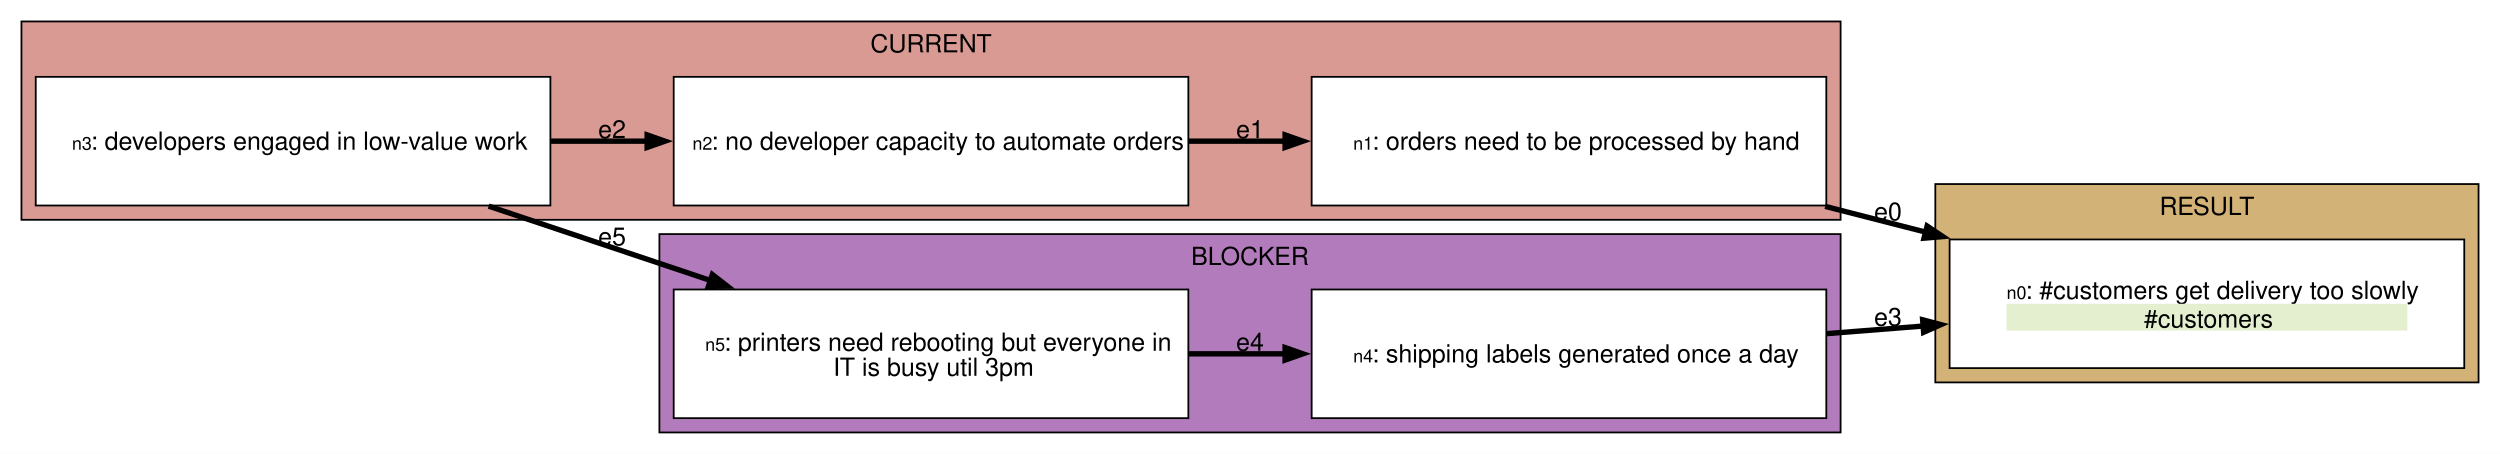
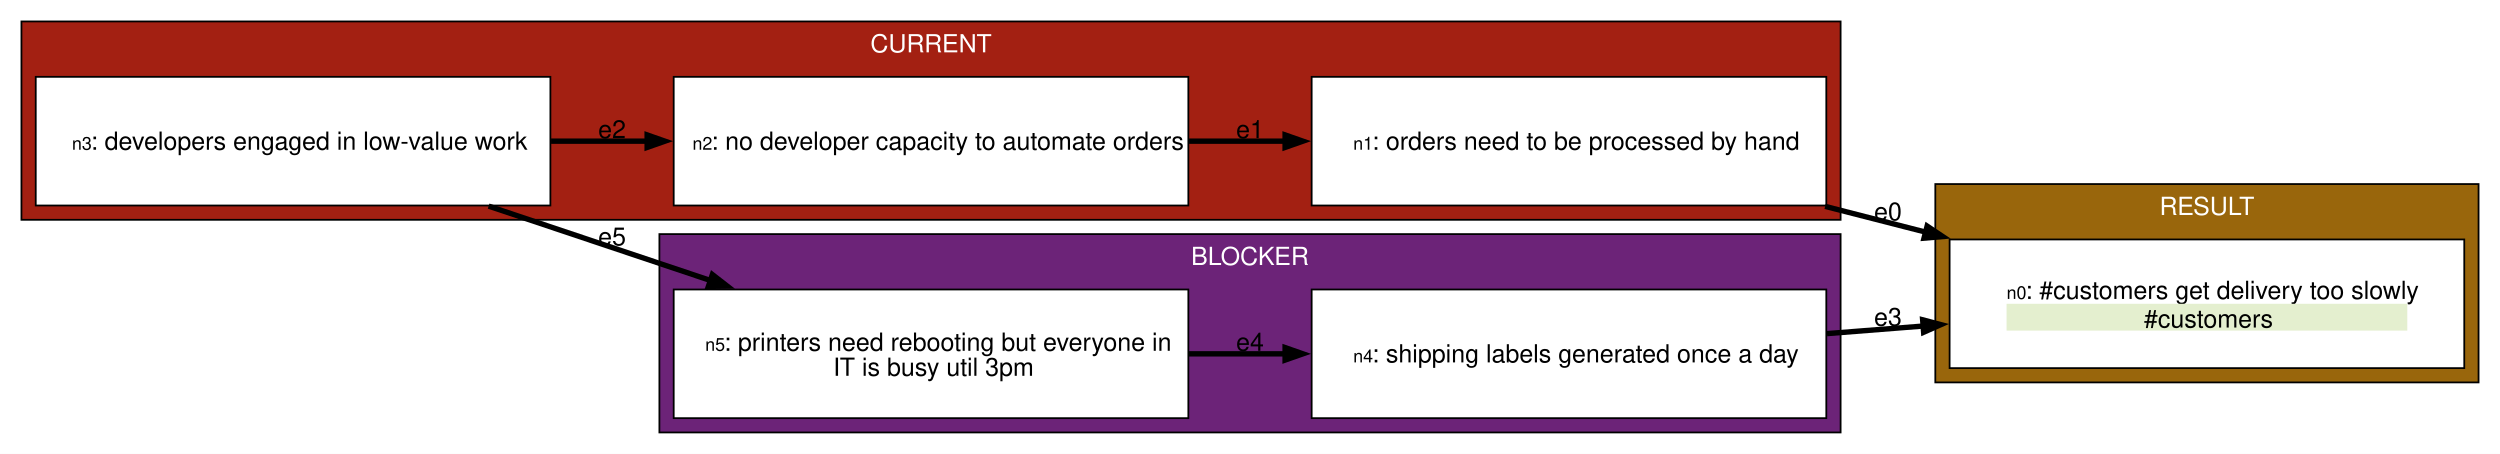
<svg xmlns="http://www.w3.org/2000/svg" width="1399pt" height="254pt" viewBox="0.00 0.00 1399.00 254.00">
  <g id="graph0" class="graph" transform="scale(1 1) rotate(0) translate(4 250)">
    <polygon fill="white" stroke="none" points="-4,4 -4,-250 1395,-250 1395,4 -4,4" />
    <g id="clust1" class="cluster">
-       <polygon fill="#b27bbc" stroke="black" points="365,-8 365,-119 1026,-119 1026,-8 365,-8" />
-       <text text-anchor="middle" x="695.5" y="-101.7" font-family="Helvetica,sans-Serif" font-size="14.00">BLOCKER</text>
+       <polygon fill="#6c2378" stroke="black" points="365,-8 365,-119 1026,-119 1026,-8 365,-8" />
+       <text text-anchor="middle" x="695.5" y="-101.7" font-family="Helvetica,sans-Serif" font-size="14.00" fill="#ffffff">BLOCKER</text>
    </g>
    <g id="clust2" class="cluster">
-       <polygon fill="#d99a93" stroke="black" points="8,-127 8,-238 1026,-238 1026,-127 8,-127" />
-       <text text-anchor="middle" x="517" y="-220.7" font-family="Helvetica,sans-Serif" font-size="14.00">CURRENT</text>
+       <polygon fill="#a32012" stroke="black" points="8,-127 8,-238 1026,-238 1026,-127 8,-127" />
+       <text text-anchor="middle" x="517" y="-220.7" font-family="Helvetica,sans-Serif" font-size="14.00" fill="#ffffff">CURRENT</text>
    </g>
    <g id="clust3" class="cluster">
-       <polygon fill="#d3b277" stroke="black" points="1079,-36 1079,-147 1383,-147 1383,-36 1079,-36" />
-       <text text-anchor="middle" x="1231" y="-129.7" font-family="Helvetica,sans-Serif" font-size="14.00">RESULT</text>
+       <polygon fill="#99660c" stroke="black" points="1079,-36 1079,-147 1383,-147 1383,-36 1079,-36" />
+       <text text-anchor="middle" x="1231" y="-129.7" font-family="Helvetica,sans-Serif" font-size="14.00" fill="#ffffff">RESULT</text>
    </g>
    <g id="node1" class="node">
      <polygon fill="#ffffff" stroke="black" points="1018,-88 730,-88 730,-16 1018,-16 1018,-88" />
      <text text-anchor="start" x="753.25" y="-47.2" font-family="Helvetica,sans-Serif" font-size="10.00">n4</text>
      <text text-anchor="start" x="763.75" y="-47.2" font-family="Helvetica,sans-Serif" font-size="14.00">: shipping labels generated once a day</text>
    </g>
    <g id="node6" class="node">
      <polygon fill="#ffffff" stroke="black" points="1375,-116 1087,-116 1087,-44 1375,-44 1375,-116" />
      <text text-anchor="start" x="1118.88" y="-82.7" font-family="Helvetica,sans-Serif" font-size="10.00">n0</text>
      <text text-anchor="start" x="1129.38" y="-82.7" font-family="Helvetica,sans-Serif" font-size="14.00">: #customers get delivery too slowly</text>
      <polygon fill="#e4efcf" stroke="none" points="1118.88,-65 1118.88,-80 1343.12,-80 1343.12,-65 1118.88,-65" />
-       <text text-anchor="start" x="1195.75" y="-66.7" font-family="Helvetica,sans-Serif" font-size="14.00" fill="#000000">#customers</text>
+       <text text-anchor="start" x="1195.75" y="-66.7" font-family="Helvetica,sans-Serif" font-size="14.00">#customers</text>
    </g>
    <g id="edge4" class="edge">
      <path fill="none" stroke="#000000" stroke-width="3" d="M1018.37,-63.31C1036.13,-64.71 1054.37,-66.15 1072.34,-67.56" />
      <polygon fill="#000000" stroke="#000000" stroke-width="3" points="1071.9,-71.04 1082.15,-68.34 1072.45,-64.06 1071.9,-71.04" />
      <text text-anchor="middle" x="1052.5" y="-67.7" font-family="Helvetica,sans-Serif" font-size="14.00">e3</text>
    </g>
    <g id="node2" class="node">
      <polygon fill="#ffffff" stroke="black" points="661,-88 373,-88 373,-16 661,-16 661,-88" />
      <text text-anchor="start" x="390.62" y="-53.7" font-family="Helvetica,sans-Serif" font-size="10.00">n5</text>
      <text text-anchor="start" x="401.12" y="-53.7" font-family="Helvetica,sans-Serif" font-size="14.00">: printers need rebooting but everyone in</text>
      <text text-anchor="start" x="462.25" y="-39.7" font-family="Helvetica,sans-Serif" font-size="14.00">IT is busy util 3pm</text>
    </g>
    <g id="edge5" class="edge">
      <path fill="none" stroke="#000000" stroke-width="3" d="M661.37,-52C679.13,-52 697.37,-52 715.34,-52" />
      <polygon fill="#000000" stroke="#000000" stroke-width="3" points="715.13,-55.5 725.13,-52 715.13,-48.5 715.13,-55.5" />
      <text text-anchor="middle" x="695.5" y="-53.7" font-family="Helvetica,sans-Serif" font-size="14.00">e4</text>
    </g>
    <g id="node3" class="node">
      <polygon fill="#ffffff" stroke="black" points="1018,-207 730,-207 730,-135 1018,-135 1018,-207" />
      <text text-anchor="start" x="753.25" y="-166.2" font-family="Helvetica,sans-Serif" font-size="10.00">n1</text>
      <text text-anchor="start" x="763.75" y="-166.2" font-family="Helvetica,sans-Serif" font-size="14.00">: orders need to be processed by hand</text>
    </g>
    <g id="edge1" class="edge">
      <path fill="none" stroke="#000000" stroke-width="3" d="M1017.35,-134.51C1035.88,-129.76 1054.95,-124.87 1073.7,-120.07" />
      <polygon fill="#000000" stroke="#000000" stroke-width="3" points="1074.41,-123.5 1083.22,-117.62 1072.67,-116.72 1074.41,-123.5" />
      <text text-anchor="middle" x="1052.5" y="-126.7" font-family="Helvetica,sans-Serif" font-size="14.00">e0</text>
    </g>
    <g id="node4" class="node">
      <polygon fill="#ffffff" stroke="black" points="661,-207 373,-207 373,-135 661,-135 661,-207" />
      <text text-anchor="start" x="383.5" y="-166.2" font-family="Helvetica,sans-Serif" font-size="10.00">n2</text>
      <text text-anchor="start" x="394" y="-166.2" font-family="Helvetica,sans-Serif" font-size="14.00">: no developer capacity to automate orders</text>
    </g>
    <g id="edge2" class="edge">
      <path fill="none" stroke="#000000" stroke-width="3" d="M661.37,-171C679.13,-171 697.37,-171 715.34,-171" />
      <polygon fill="#000000" stroke="#000000" stroke-width="3" points="715.13,-174.5 725.13,-171 715.13,-167.5 715.13,-174.5" />
      <text text-anchor="middle" x="695.5" y="-172.7" font-family="Helvetica,sans-Serif" font-size="14.00">e1</text>
    </g>
    <g id="node5" class="node">
      <polygon fill="#ffffff" stroke="black" points="304,-207 16,-207 16,-135 304,-135 304,-207" />
      <text text-anchor="start" x="36.25" y="-166.2" font-family="Helvetica,sans-Serif" font-size="10.00">n3</text>
      <text text-anchor="start" x="46.75" y="-166.2" font-family="Helvetica,sans-Serif" font-size="14.00">: developers engaged in low-value work</text>
    </g>
    <g id="edge6" class="edge">
      <path fill="none" stroke="#000000" stroke-width="3" d="M269.44,-134.65C308.74,-121.48 353.38,-106.51 393.78,-92.97" />
      <polygon fill="#000000" stroke="#000000" stroke-width="3" points="394.63,-96.38 403,-89.88 392.41,-89.74 394.63,-96.38" />
      <text text-anchor="middle" x="338.5" y="-112.7" font-family="Helvetica,sans-Serif" font-size="14.00">e5</text>
    </g>
    <g id="edge3" class="edge">
      <path fill="none" stroke="#000000" stroke-width="3" d="M304.37,-171C322.13,-171 340.37,-171 358.34,-171" />
      <polygon fill="#000000" stroke="#000000" stroke-width="3" points="358.13,-174.5 368.13,-171 358.13,-167.5 358.13,-174.5" />
      <text text-anchor="middle" x="338.5" y="-172.7" font-family="Helvetica,sans-Serif" font-size="14.00">e2</text>
    </g>
  </g>
</svg>
